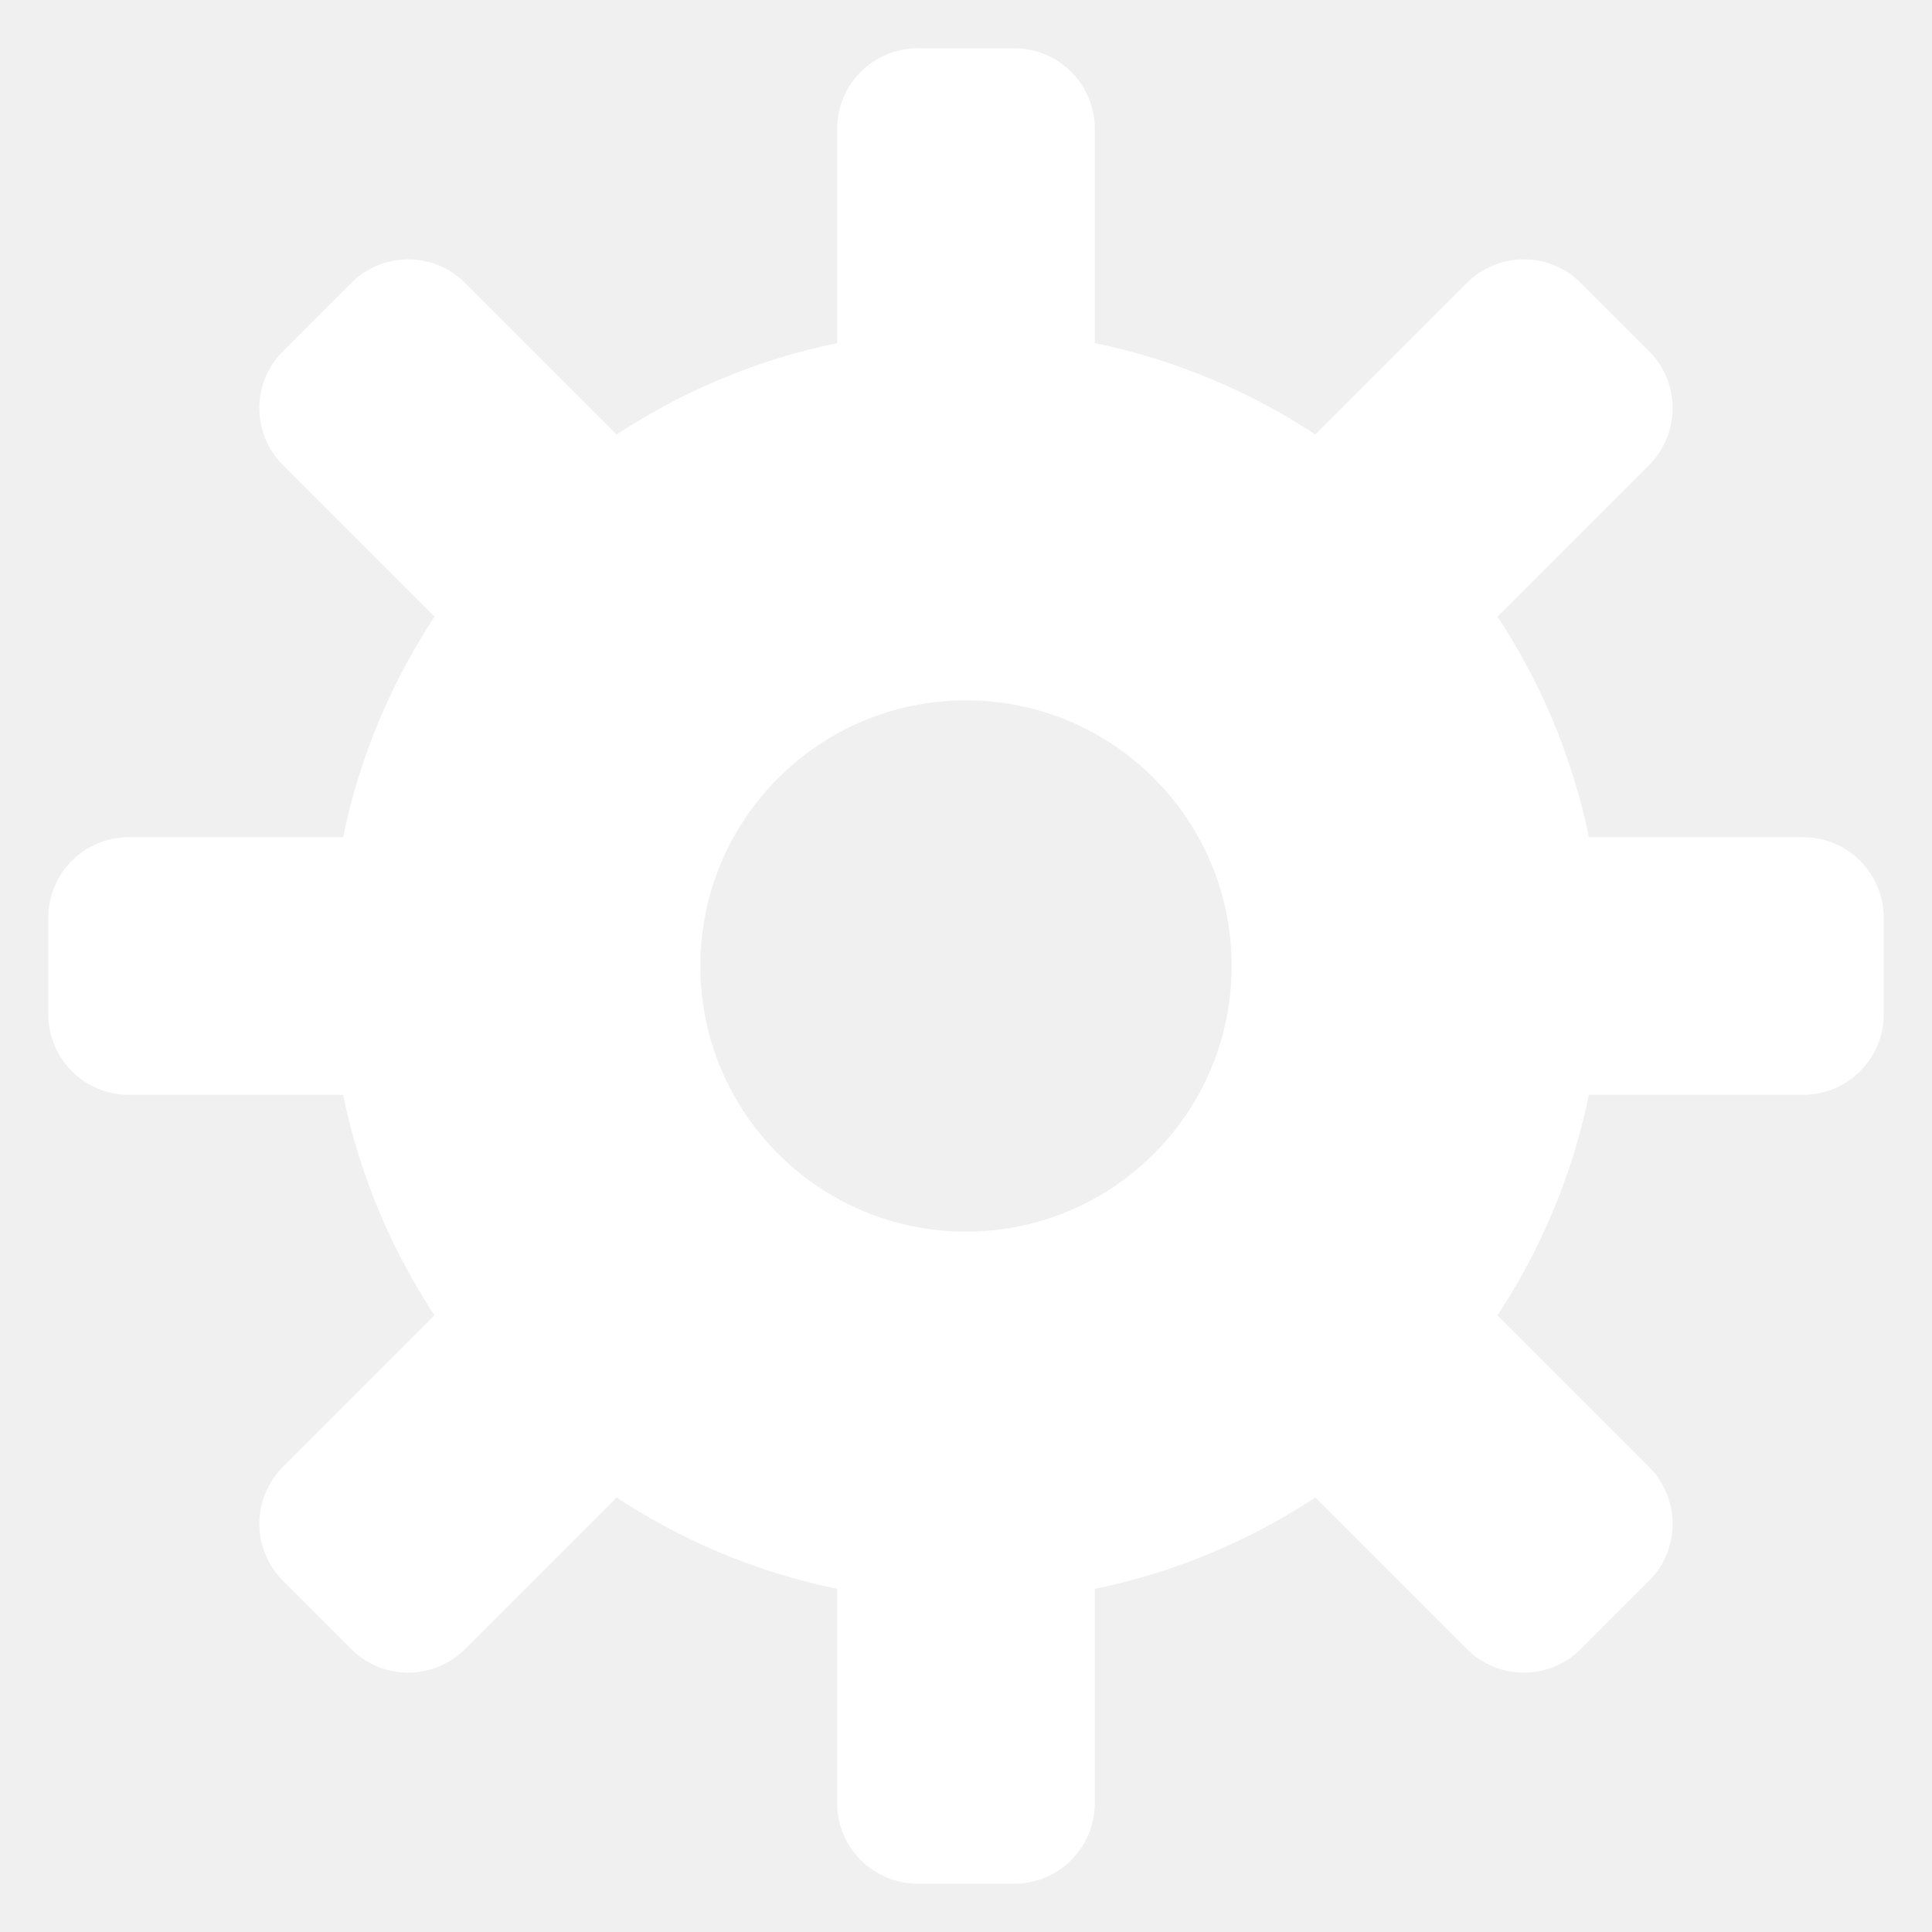
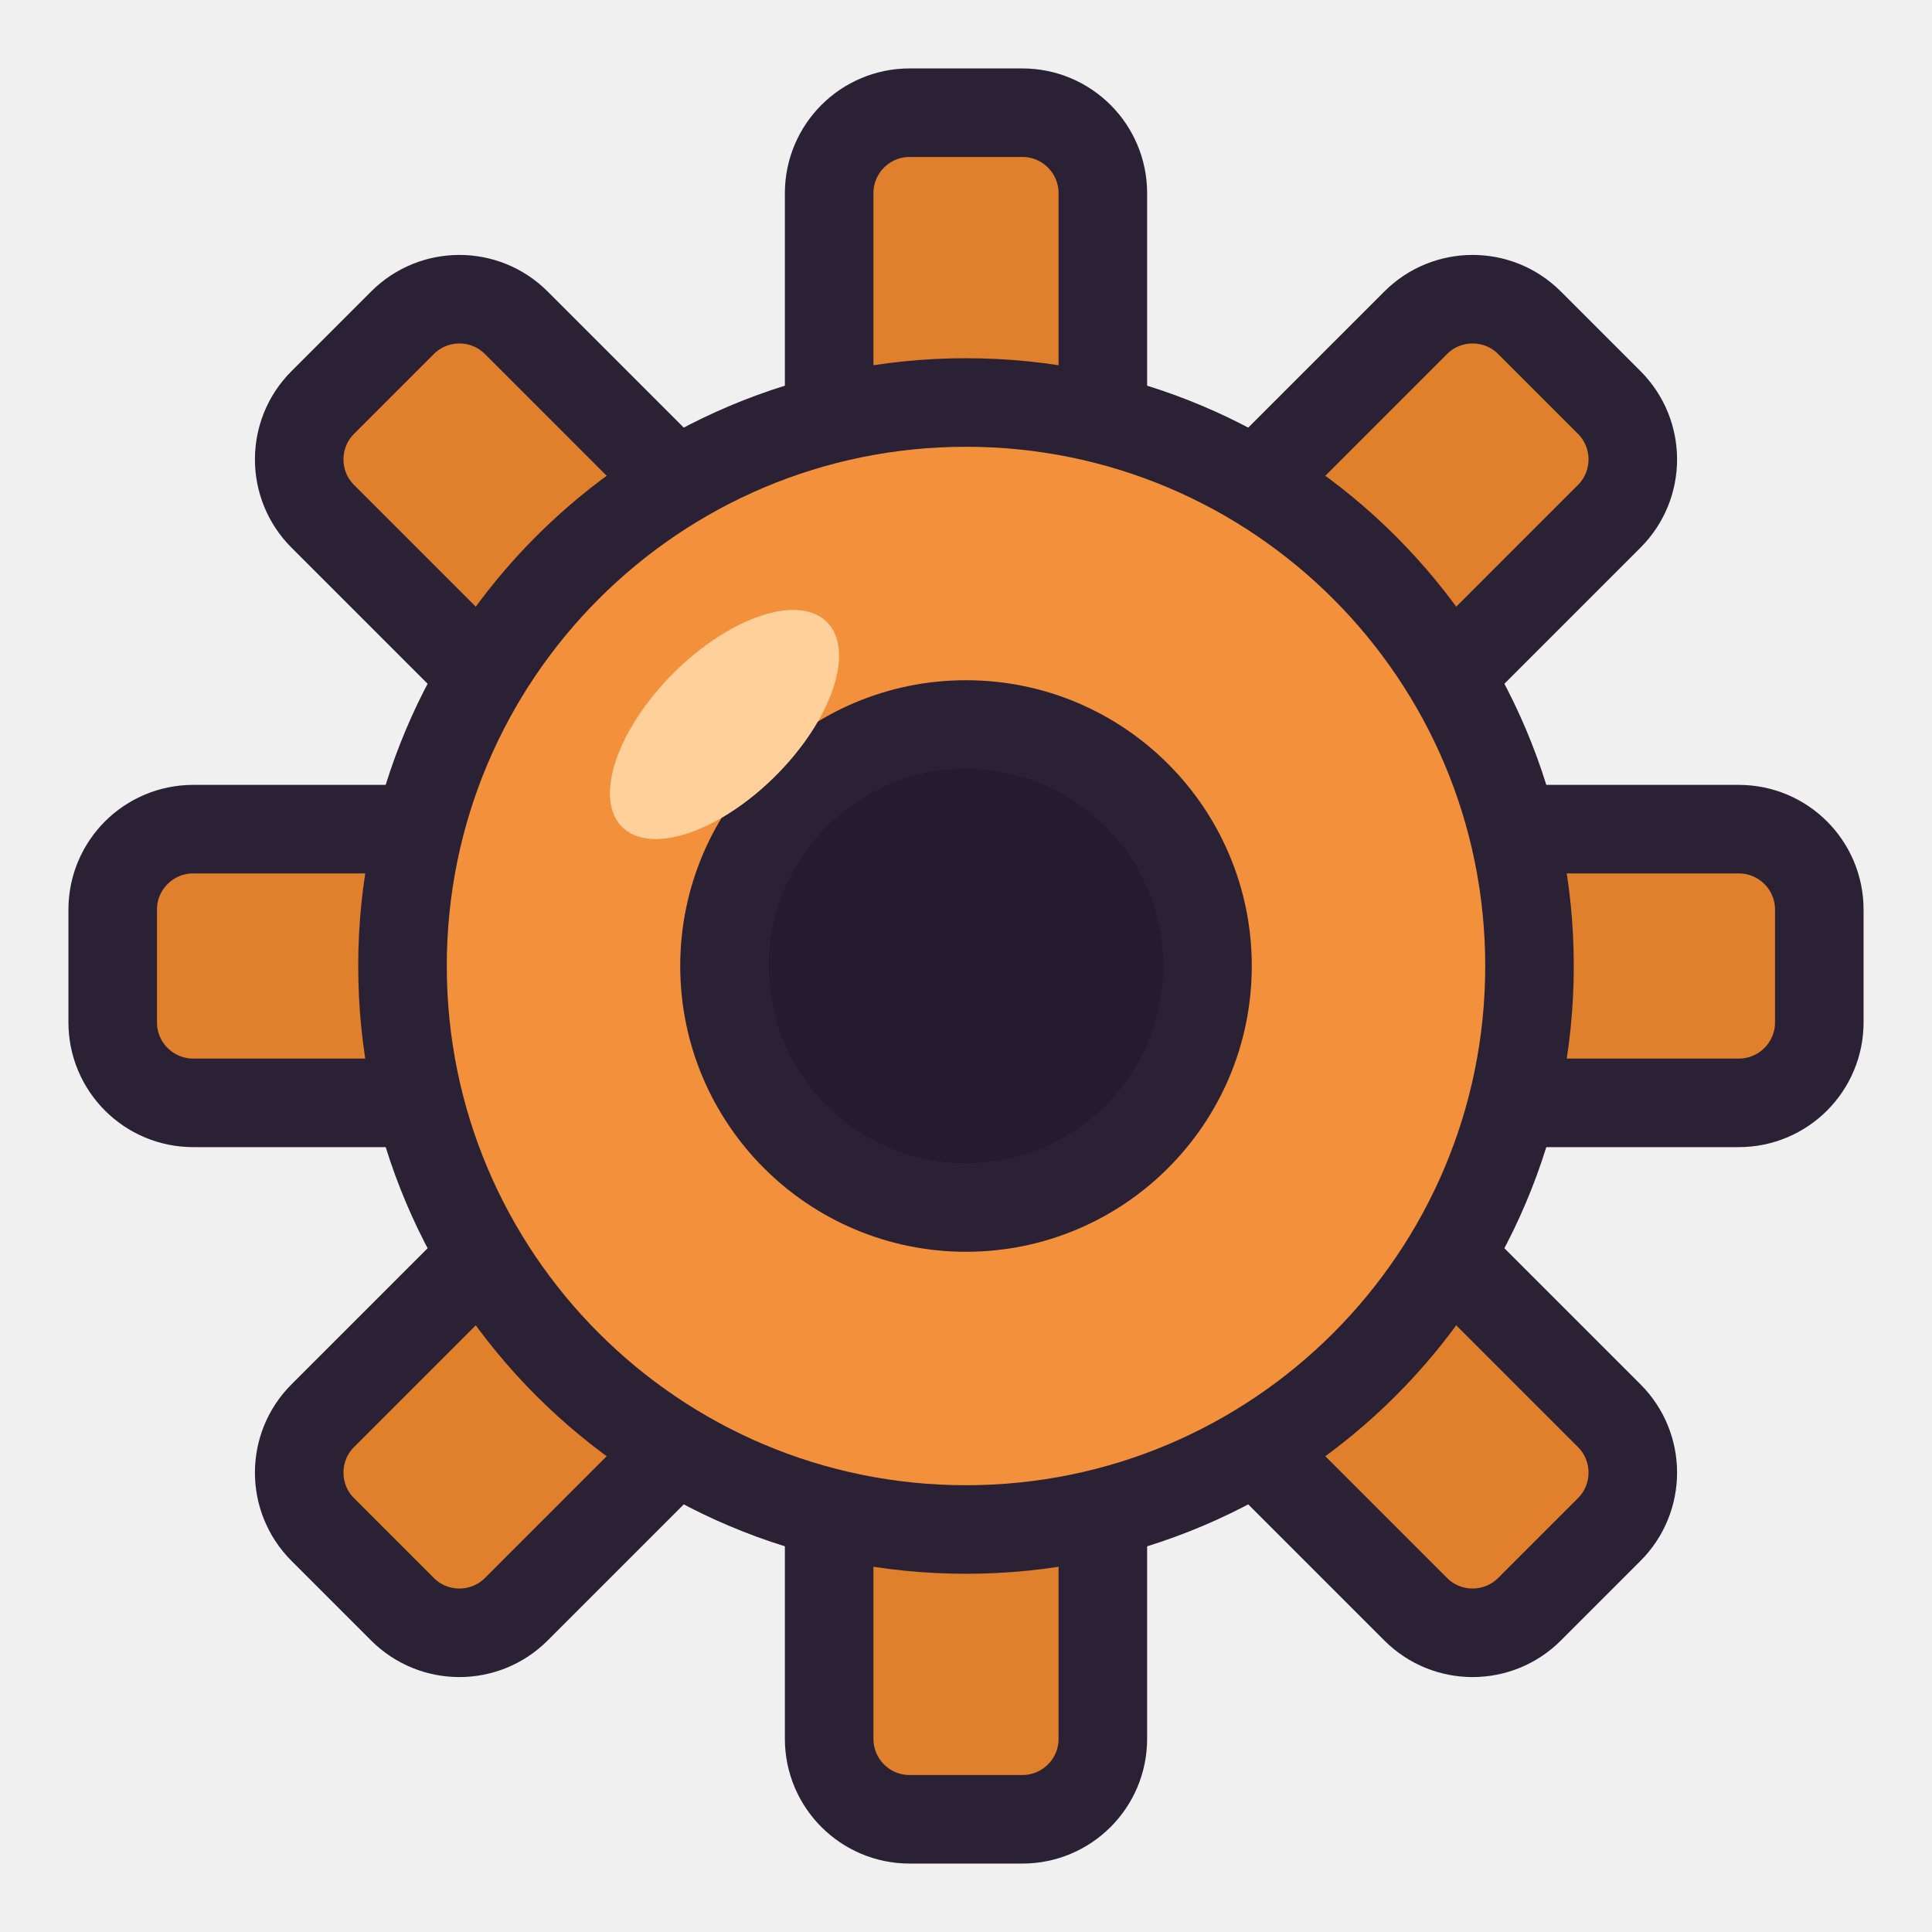
<svg xmlns="http://www.w3.org/2000/svg" width="96" height="96" viewBox="0 0 24 24">
-   <g fill="#ffffff">
-     <g>
-       <rect x="10.4" y="0.6" width="3.2" height="5.4" rx="1" />
-       <rect x="10.4" y="0.6" width="3.2" height="5.4" rx="1" transform="rotate(45 12 12)" />
-       <rect x="10.4" y="0.6" width="3.2" height="5.4" rx="1" transform="rotate(90 12 12)" />
-       <rect x="10.4" y="0.6" width="3.2" height="5.4" rx="1" transform="rotate(135 12 12)" />
-       <rect x="10.4" y="0.6" width="3.2" height="5.4" rx="1" transform="rotate(180 12 12)" />
-       <rect x="10.4" y="0.6" width="3.2" height="5.4" rx="1" transform="rotate(225 12 12)" />
-       <rect x="10.4" y="0.6" width="3.2" height="5.4" rx="1" transform="rotate(270 12 12)" />
-       <rect x="10.4" y="0.6" width="3.2" height="5.4" rx="1" transform="rotate(315 12 12)" />
+   <g stroke="#2b2135" stroke-width="1.1" stroke-linejoin="round" stroke-linecap="round">
+     <g fill="#e07f2c">
+       <rect x="10.3" y="1.4" width="3.4" height="5" rx="1" />
+       <rect x="10.3" y="1.4" width="3.4" height="5" rx="1" transform="rotate(45 12 12)" />
+       <rect x="10.3" y="1.4" width="3.4" height="5" rx="1" transform="rotate(90 12 12)" />
+       <rect x="10.3" y="1.4" width="3.4" height="5" rx="1" transform="rotate(135 12 12)" />
+       <rect x="10.3" y="1.4" width="3.4" height="5" rx="1" transform="rotate(180 12 12)" />
+       <rect x="10.3" y="1.4" width="3.4" height="5" rx="1" transform="rotate(225 12 12)" />
+       <rect x="10.3" y="1.4" width="3.4" height="5" rx="1" transform="rotate(270 12 12)" />
+       <rect x="10.3" y="1.4" width="3.4" height="5" rx="1" transform="rotate(315 12 12)" />
    </g>
-     <path fill-rule="evenodd" d="M12 4.1a7.9 7.9 0 1 0 0 15.8 7.9 7.9 0 0 0 0-15.8zm0 4.6a3.3 3.3 0 1 1 0 6.6 3.3 3.3 0 0 1 0-6.6z" />
+     <circle cx="12" cy="12" r="7" fill="#f2903c" />
+     <circle cx="12" cy="12" r="3" fill="#241c2e" />
  </g>
+   <ellipse cx="9" cy="9" rx="1.8" ry="0.9" transform="rotate(-45 9 9)" fill="#ffd09a" />
</svg>
